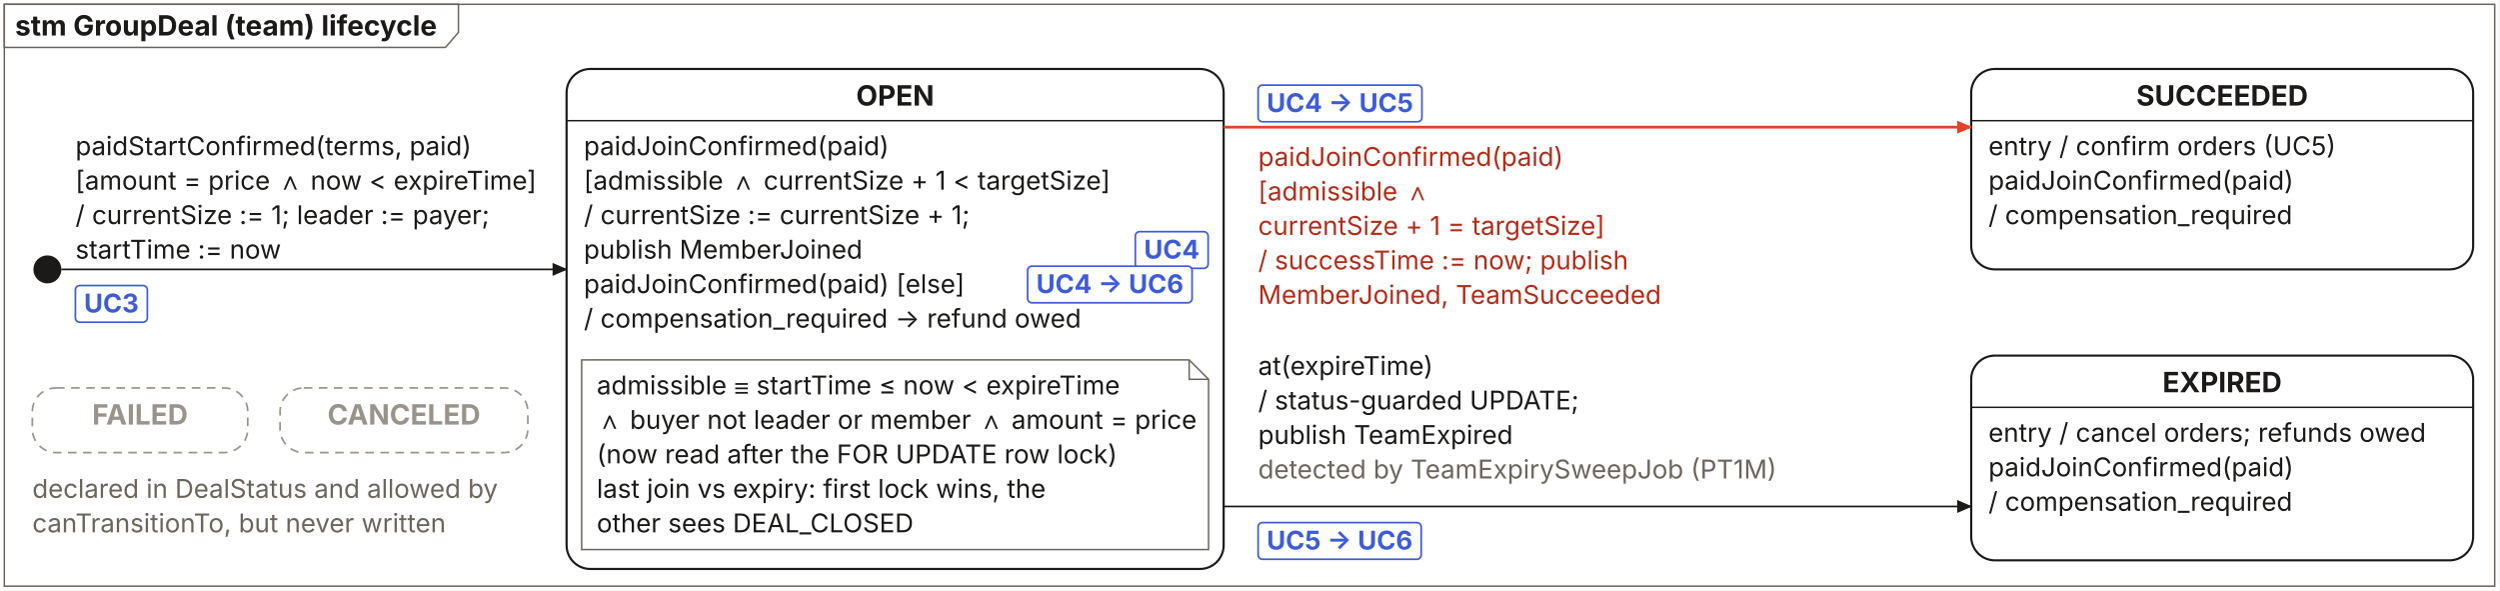
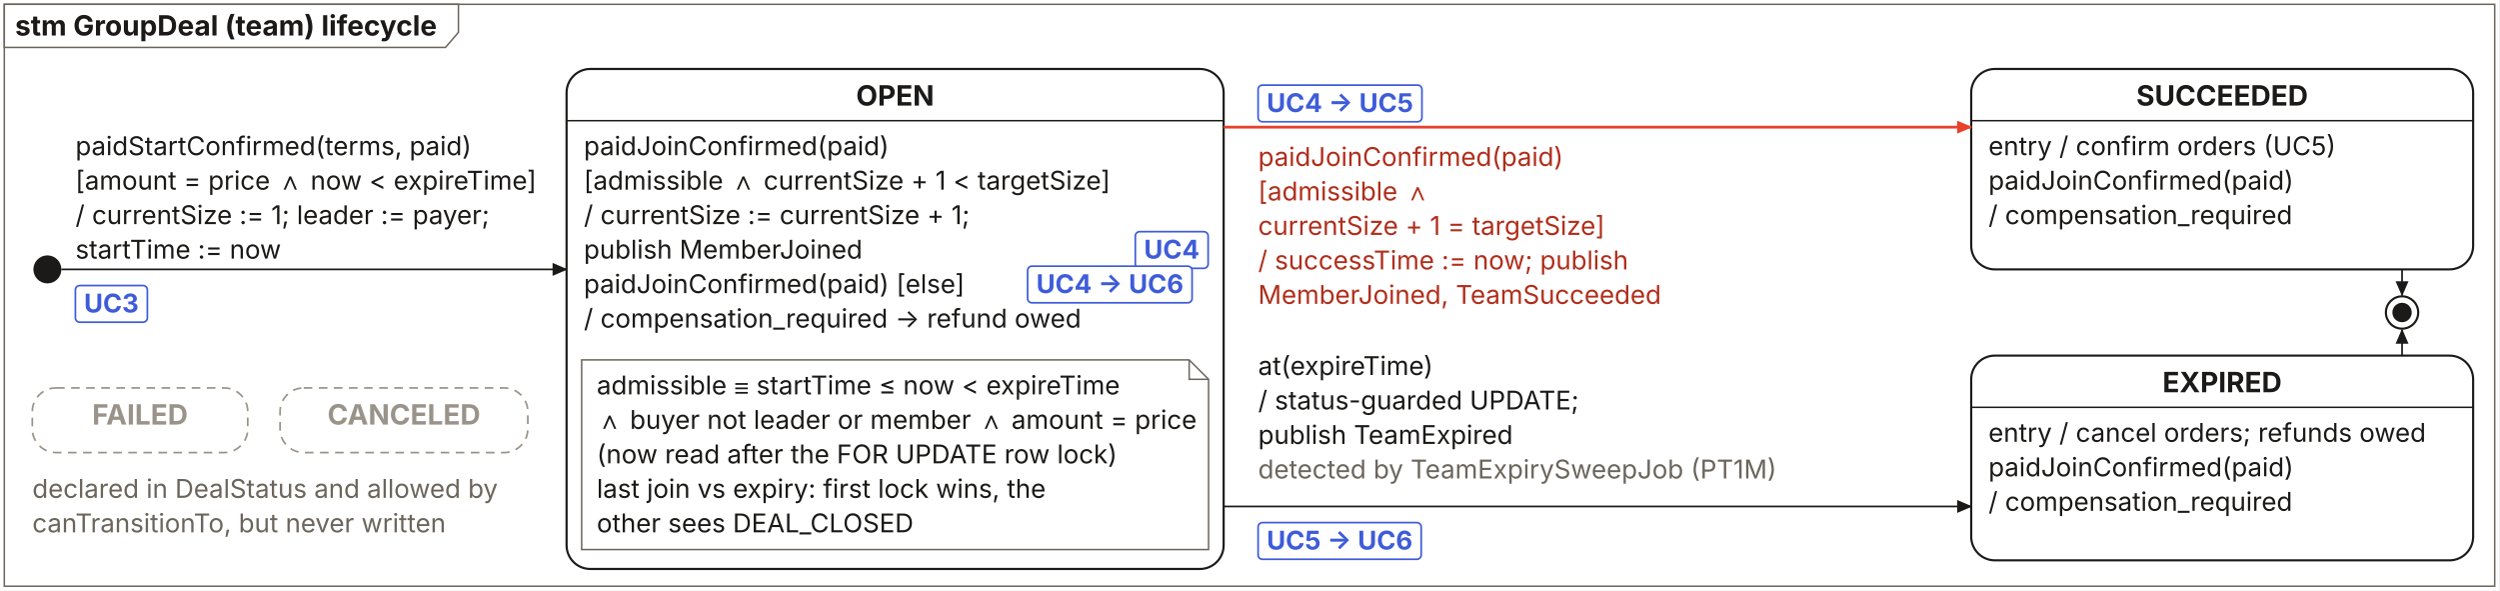
<svg xmlns="http://www.w3.org/2000/svg" width="2320" height="548" viewBox="0 0 2320 548" font-family="Inter, Helvetica, Arial, sans-serif">
  <defs>
    <marker id="tscFill" viewBox="0 0 14 12" refX="13" refY="6" markerWidth="14" markerHeight="12" markerUnits="userSpaceOnUse" orient="auto-start-reverse">
      <path d="M0,0 L14,6 L0,12 Z" fill="#1B1A18" />
    </marker>
    <marker id="tscFillR" viewBox="0 0 14 12" refX="13" refY="6" markerWidth="14" markerHeight="12" markerUnits="userSpaceOnUse" orient="auto-start-reverse">
      <path d="M0,0 L14,6 L0,12 Z" fill="#E8402A" />
    </marker>
    <marker id="tscOpen" viewBox="0 0 14 12" refX="13" refY="6" markerWidth="14" markerHeight="12" markerUnits="userSpaceOnUse" orient="auto-start-reverse">
      <path d="M1,1 L13,6 L1,11" fill="none" stroke="#1B1A18" stroke-width="1.6" />
    </marker>
    <marker id="tscOpenR" viewBox="0 0 14 12" refX="13" refY="6" markerWidth="14" markerHeight="12" markerUnits="userSpaceOnUse" orient="auto-start-reverse">
      <path d="M1,1 L13,6 L1,11" fill="none" stroke="#E8402A" stroke-width="1.8" />
    </marker>
    <marker id="tscTri" viewBox="0 0 20 18" refX="19" refY="9" markerWidth="20" markerHeight="18" markerUnits="userSpaceOnUse" orient="auto-start-reverse">
      <path d="M1,1 L19,9 L1,17 Z" fill="#FFFFFF" stroke="#1B1A18" stroke-width="1.6" />
    </marker>
    <marker id="tscDia" viewBox="0 0 24 14" refX="23" refY="7" markerWidth="24" markerHeight="14" markerUnits="userSpaceOnUse" orient="auto-start-reverse">
      <path d="M1,7 L12,1 L23,7 L12,13 Z" fill="#1B1A18" stroke="#1B1A18" stroke-width="1" />
    </marker>
    <marker id="tscODia" viewBox="0 0 24 14" refX="23" refY="7" markerWidth="24" markerHeight="14" markerUnits="userSpaceOnUse" orient="auto-start-reverse">
      <path d="M1,7 L12,1 L23,7 L12,13 Z" fill="#FFFFFF" stroke="#1B1A18" stroke-width="1.4" />
    </marker>
  </defs>
  <rect x="0" y="0" width="2320" height="548" fill="#FFFFFF" stroke="none" />
  <rect x="4" y="4" width="2312" height="540" fill="#FFFFFF" stroke="#6B655C" stroke-width="1.4" />
  <path d="M4 4 H425.6 V30 L413.6 44 H4 Z" fill="#FFFFFF" stroke="#6B655C" stroke-width="1.4" />
  <text x="14" y="33" font-size="26" font-weight="bold" fill="#1B1A18">stm GroupDeal (team) lifecycle</text>
  <circle cx="44" cy="250" r="13" fill="#1B1A18" />
  <line x1="57" y1="250" x2="526" y2="250" stroke="#1B1A18" stroke-width="1.6" marker-end="url(#tscFill)" />
  <text x="70" y="144" font-size="24" fill="#1B1A18">paidStartConfirmed(terms, paid)</text>
  <text x="70" y="176" font-size="24" fill="#1B1A18">[amount = price ∧ now &lt; expireTime]</text>
  <text x="70" y="208" font-size="24" fill="#1B1A18">/ currentSize := 1; leader := payer;</text>
  <text x="70" y="240" font-size="24" fill="#1B1A18">  startTime := now</text>
  <rect x="70" y="265" width="66.8" height="34" rx="4" fill="#FFFFFF" stroke="#3E5CD9" stroke-width="1.6" />
  <text x="103.4" y="290" font-size="24" text-anchor="middle" font-weight="bold" fill="#3E5CD9">UC3</text>
  <rect x="30" y="360" width="200" height="60" rx="22" fill="#FFFFFF" stroke="#9A938A" stroke-width="1.6" stroke-dasharray="8 6" data-box="FAILED" />
  <text x="130" y="394" font-size="26" text-anchor="middle" font-weight="bold" fill="#9A938A">FAILED</text>
  <rect x="260" y="360" width="230" height="60" rx="22" fill="#FFFFFF" stroke="#9A938A" stroke-width="1.6" stroke-dasharray="8 6" data-box="CANCELED" />
  <text x="375" y="394" font-size="26" text-anchor="middle" font-weight="bold" fill="#9A938A">CANCELED</text>
  <text x="30" y="462" font-size="24" fill="#6B655C">declared in DealStatus and allowed by</text>
  <text x="30" y="494" font-size="24" fill="#6B655C">canTransitionTo, but never written</text>
  <rect x="526" y="64" width="610" height="464" rx="22" fill="#FFFFFF" stroke="#1B1A18" stroke-width="2" data-box="OPEN" />
  <text x="831" y="98" font-size="26" text-anchor="middle" font-weight="bold" fill="#1B1A18">OPEN</text>
  <line x1="526" y1="112" x2="1136" y2="112" stroke="#1B1A18" stroke-width="1.4" />
  <text x="542" y="144" font-size="24" fill="#1B1A18">paidJoinConfirmed(paid)</text>
  <text x="542" y="176" font-size="24" fill="#1B1A18">  [admissible ∧ currentSize + 1 &lt; targetSize]</text>
  <text x="542" y="208" font-size="24" fill="#1B1A18">  / currentSize := currentSize + 1;</text>
  <text x="542" y="240" font-size="24" fill="#1B1A18">    publish MemberJoined</text>
  <text x="542" y="272" font-size="24" fill="#1B1A18">paidJoinConfirmed(paid) [else]</text>
  <text x="542" y="304" font-size="24" fill="#1B1A18">  / compensation_required → refund owed</text>
  <rect x="1054" y="215" width="67.6" height="34" rx="4" fill="#FFFFFF" stroke="#3E5CD9" stroke-width="1.6" />
  <text x="1087.8" y="240" font-size="24" text-anchor="middle" font-weight="bold" fill="#3E5CD9">UC4</text>
  <rect x="954" y="247" width="152.7" height="34" rx="4" fill="#FFFFFF" stroke="#3E5CD9" stroke-width="1.6" />
  <text x="1030.4" y="272" font-size="24" text-anchor="middle" font-weight="bold" fill="#3E5CD9">UC4 → UC6</text>
  <path d="M540 334 H1104 L1122 352 V510 H540 Z" fill="#FFFFFF" stroke="#6B655C" stroke-width="1.4" />
  <path d="M1104 334 V352 H1122" fill="none" stroke="#6B655C" stroke-width="1.4" />
  <text x="554" y="366" font-size="24" fill="#1B1A18">admissible ≡ startTime ≤ now &lt; expireTime</text>
  <text x="554" y="398" font-size="24" fill="#1B1A18">∧ buyer not leader or member ∧ amount = price</text>
  <text x="554" y="430" font-size="24" fill="#1B1A18">(now read after the FOR UPDATE row lock)</text>
  <text x="554" y="462" font-size="24" fill="#1B1A18">last join vs expiry: first lock wins, the</text>
  <text x="554" y="494" font-size="24" fill="#1B1A18">other sees DEAL_CLOSED</text>
  <rect x="1830" y="64" width="466" height="186" rx="22" fill="#FFFFFF" stroke="#1B1A18" stroke-width="2" data-box="SUCCEEDED" />
  <text x="2063" y="98" font-size="26" text-anchor="middle" font-weight="bold" fill="#1B1A18">SUCCEEDED</text>
  <line x1="1830" y1="112" x2="2296" y2="112" stroke="#1B1A18" stroke-width="1.4" />
  <text x="1846" y="144" font-size="24" fill="#1B1A18">entry / confirm orders (UC5)</text>
  <text x="1846" y="176" font-size="24" fill="#1B1A18">paidJoinConfirmed(paid)</text>
  <text x="1846" y="208" font-size="24" fill="#1B1A18">  / compensation_required</text>
  <rect x="1830" y="330" width="466" height="190" rx="22" fill="#FFFFFF" stroke="#1B1A18" stroke-width="2" data-box="EXPIRED" />
  <text x="2063" y="364" font-size="26" text-anchor="middle" font-weight="bold" fill="#1B1A18">EXPIRED</text>
  <line x1="1830" y1="378" x2="2296" y2="378" stroke="#1B1A18" stroke-width="1.4" />
  <text x="1846" y="410" font-size="24" fill="#1B1A18">entry / cancel orders; refunds owed</text>
  <text x="1846" y="442" font-size="24" fill="#1B1A18">paidJoinConfirmed(paid)</text>
  <text x="1846" y="474" font-size="24" fill="#1B1A18">  / compensation_required</text>
  <line x1="1136" y1="118" x2="1830" y2="118" stroke="#E8402A" stroke-width="2.6" marker-end="url(#tscFillR)" />
  <text x="1168" y="154" font-size="24" fill="#B02E1B">paidJoinConfirmed(paid)</text>
  <text x="1168" y="186" font-size="24" fill="#B02E1B">[admissible ∧</text>
  <text x="1168" y="218" font-size="24" fill="#B02E1B"> currentSize + 1 = targetSize]</text>
  <text x="1168" y="250" font-size="24" fill="#B02E1B">/ successTime := now; publish</text>
  <text x="1168" y="282" font-size="24" fill="#B02E1B">  MemberJoined, TeamSucceeded</text>
  <rect x="1168" y="79" width="152.1" height="34" rx="4" fill="#FFFFFF" stroke="#3E5CD9" stroke-width="1.6" />
  <text x="1244" y="104" font-size="24" text-anchor="middle" font-weight="bold" fill="#3E5CD9">UC4 → UC5</text>
  <line x1="1136" y1="470" x2="1830" y2="470" stroke="#1B1A18" stroke-width="1.6" marker-end="url(#tscFill)" />
  <text x="1168" y="348" font-size="24" fill="#1B1A18">at(expireTime)</text>
  <text x="1168" y="380" font-size="24" fill="#1B1A18">/ status-guarded UPDATE;</text>
  <text x="1168" y="412" font-size="24" fill="#1B1A18">  publish TeamExpired</text>
  <text x="1168" y="444" font-size="24" fill="#6B655C">detected by TeamExpirySweepJob (PT1M)</text>
  <rect x="1168" y="485" width="151.4" height="34" rx="4" fill="#FFFFFF" stroke="#3E5CD9" stroke-width="1.6" />
  <text x="1243.7" y="510" font-size="24" text-anchor="middle" font-weight="bold" fill="#3E5CD9">UC5 → UC6</text>
+   <polyline points="2230,250 2230,274" fill="none" stroke="#1B1A18" stroke-width="1.6" marker-end="url(#tscFill)" />
+   <polyline points="2230,330 2230,306" fill="none" stroke="#1B1A18" stroke-width="1.6" marker-end="url(#tscFill)" />
+   <circle cx="2230" cy="290" r="15" fill="#FFFFFF" stroke="#1B1A18" stroke-width="2" />
+   <circle cx="2230" cy="290" r="9" fill="#1B1A18" />
</svg>
